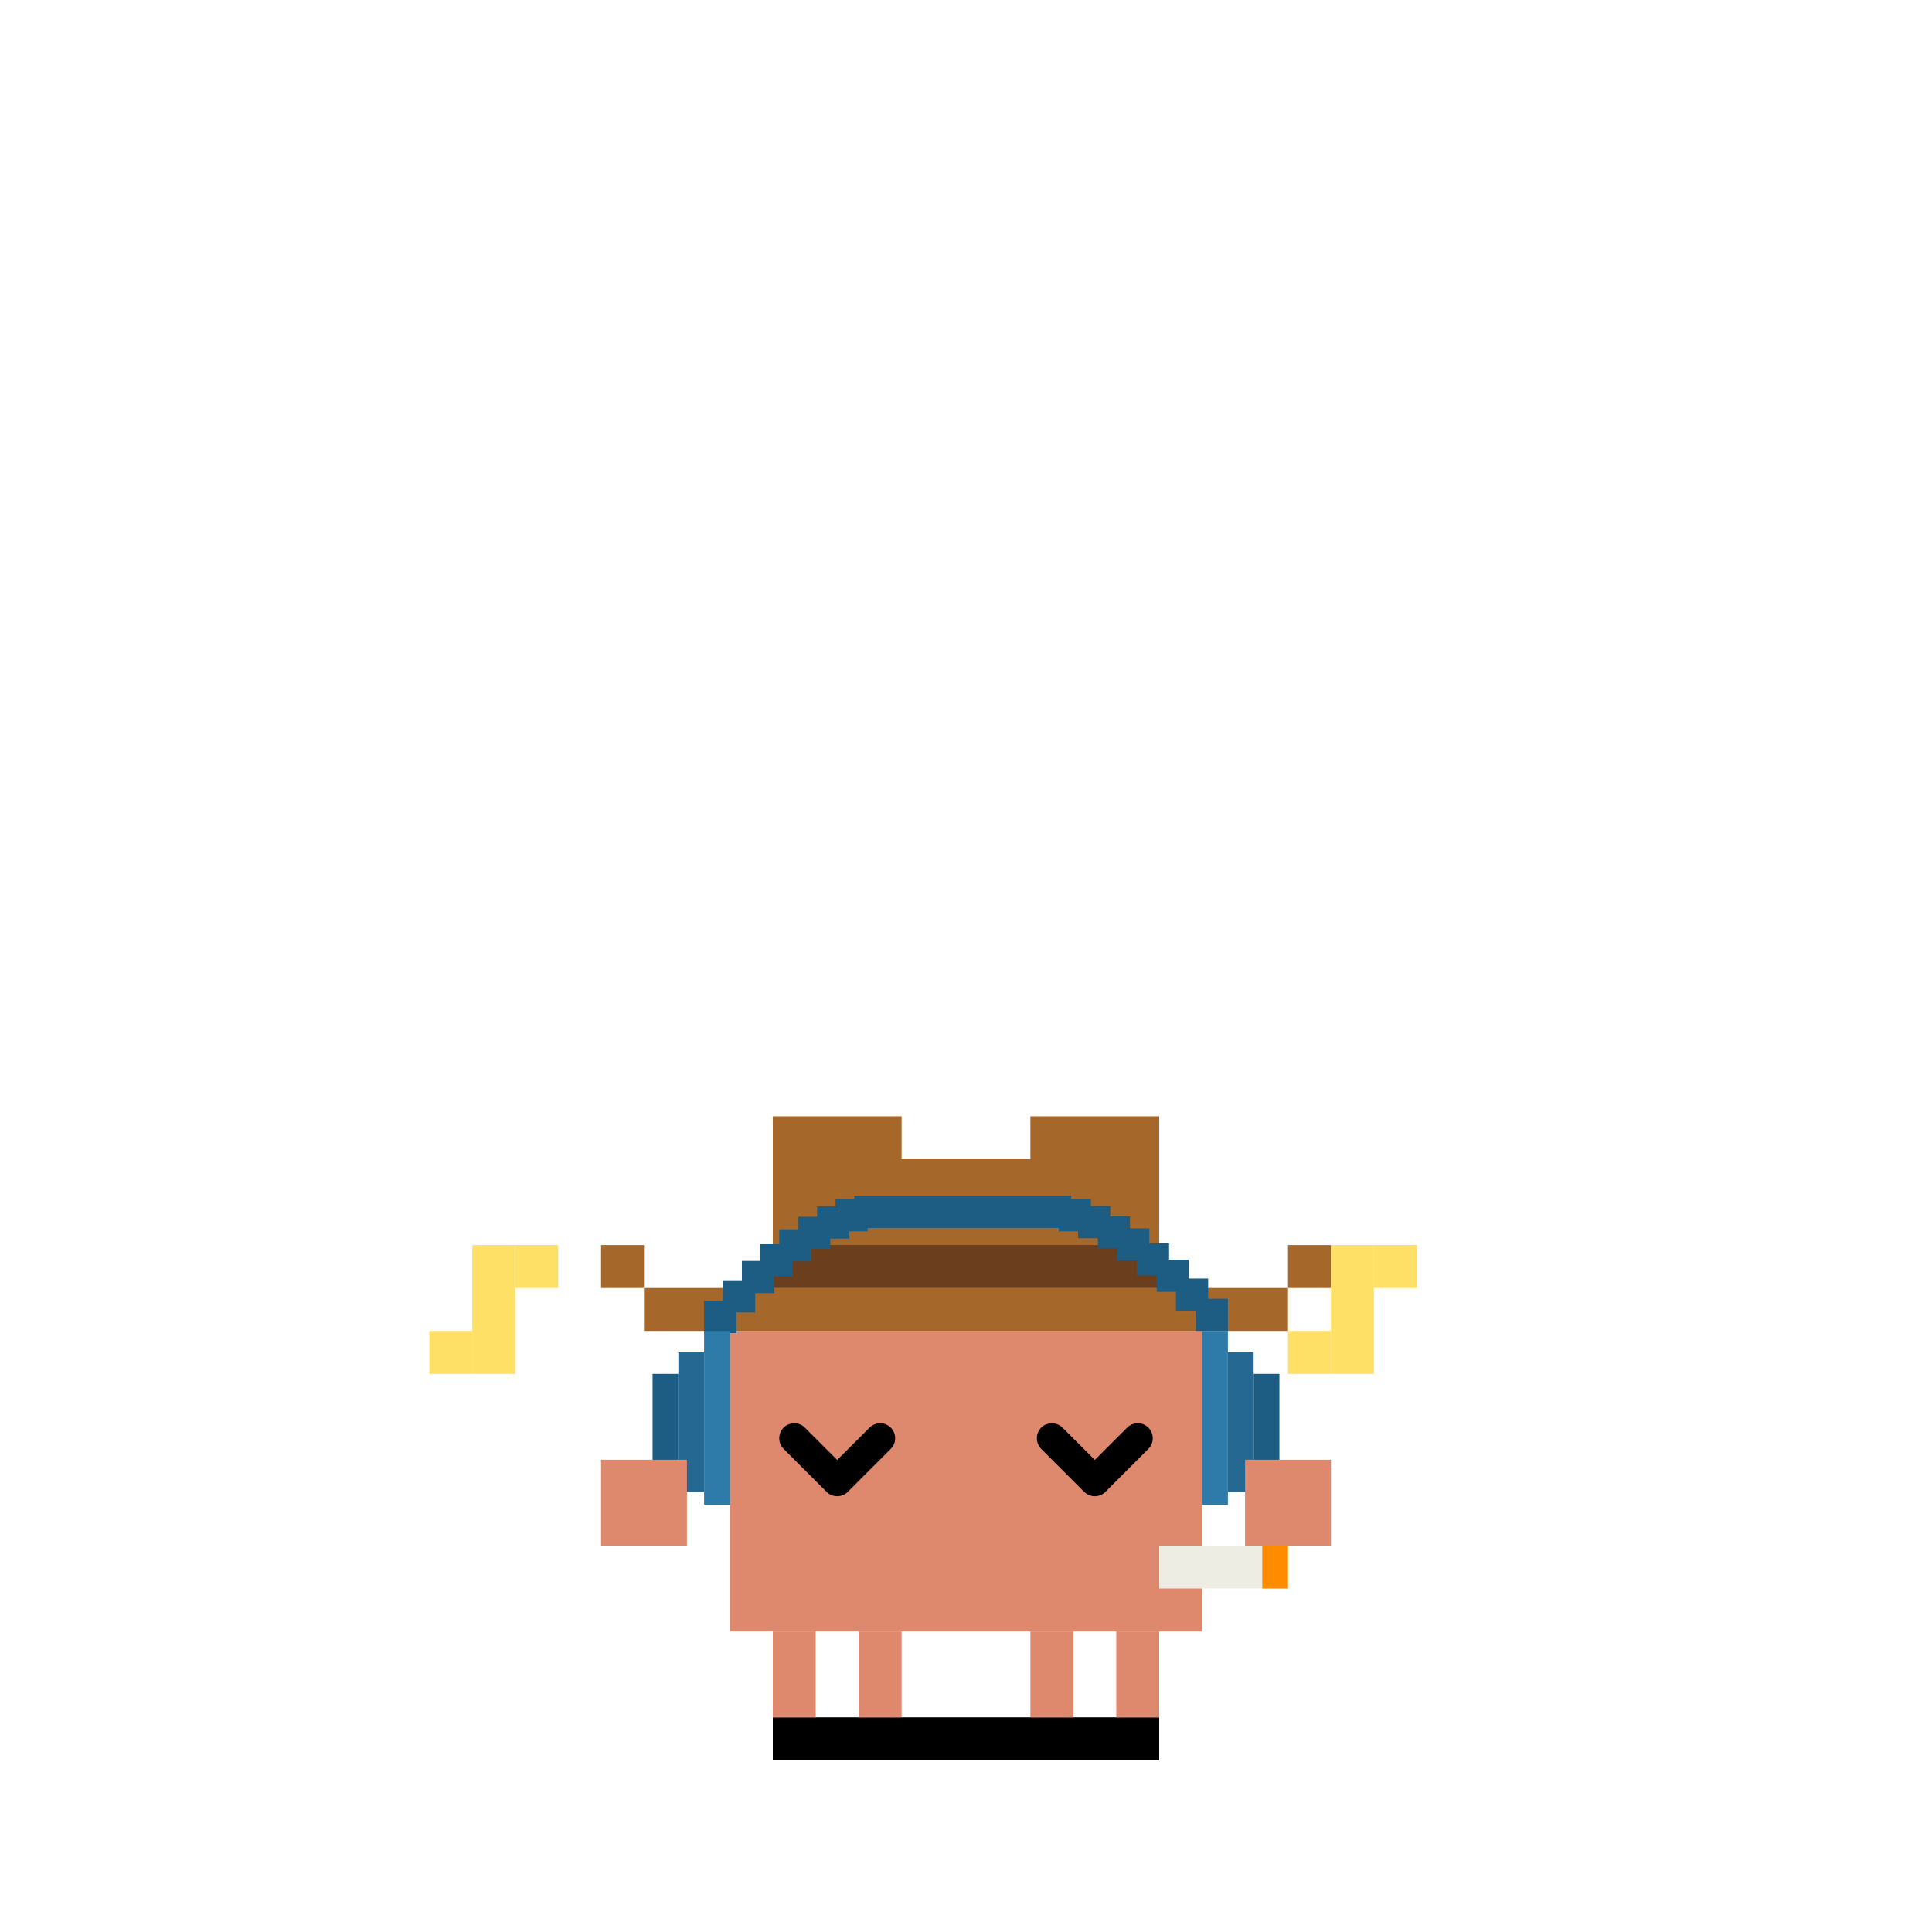
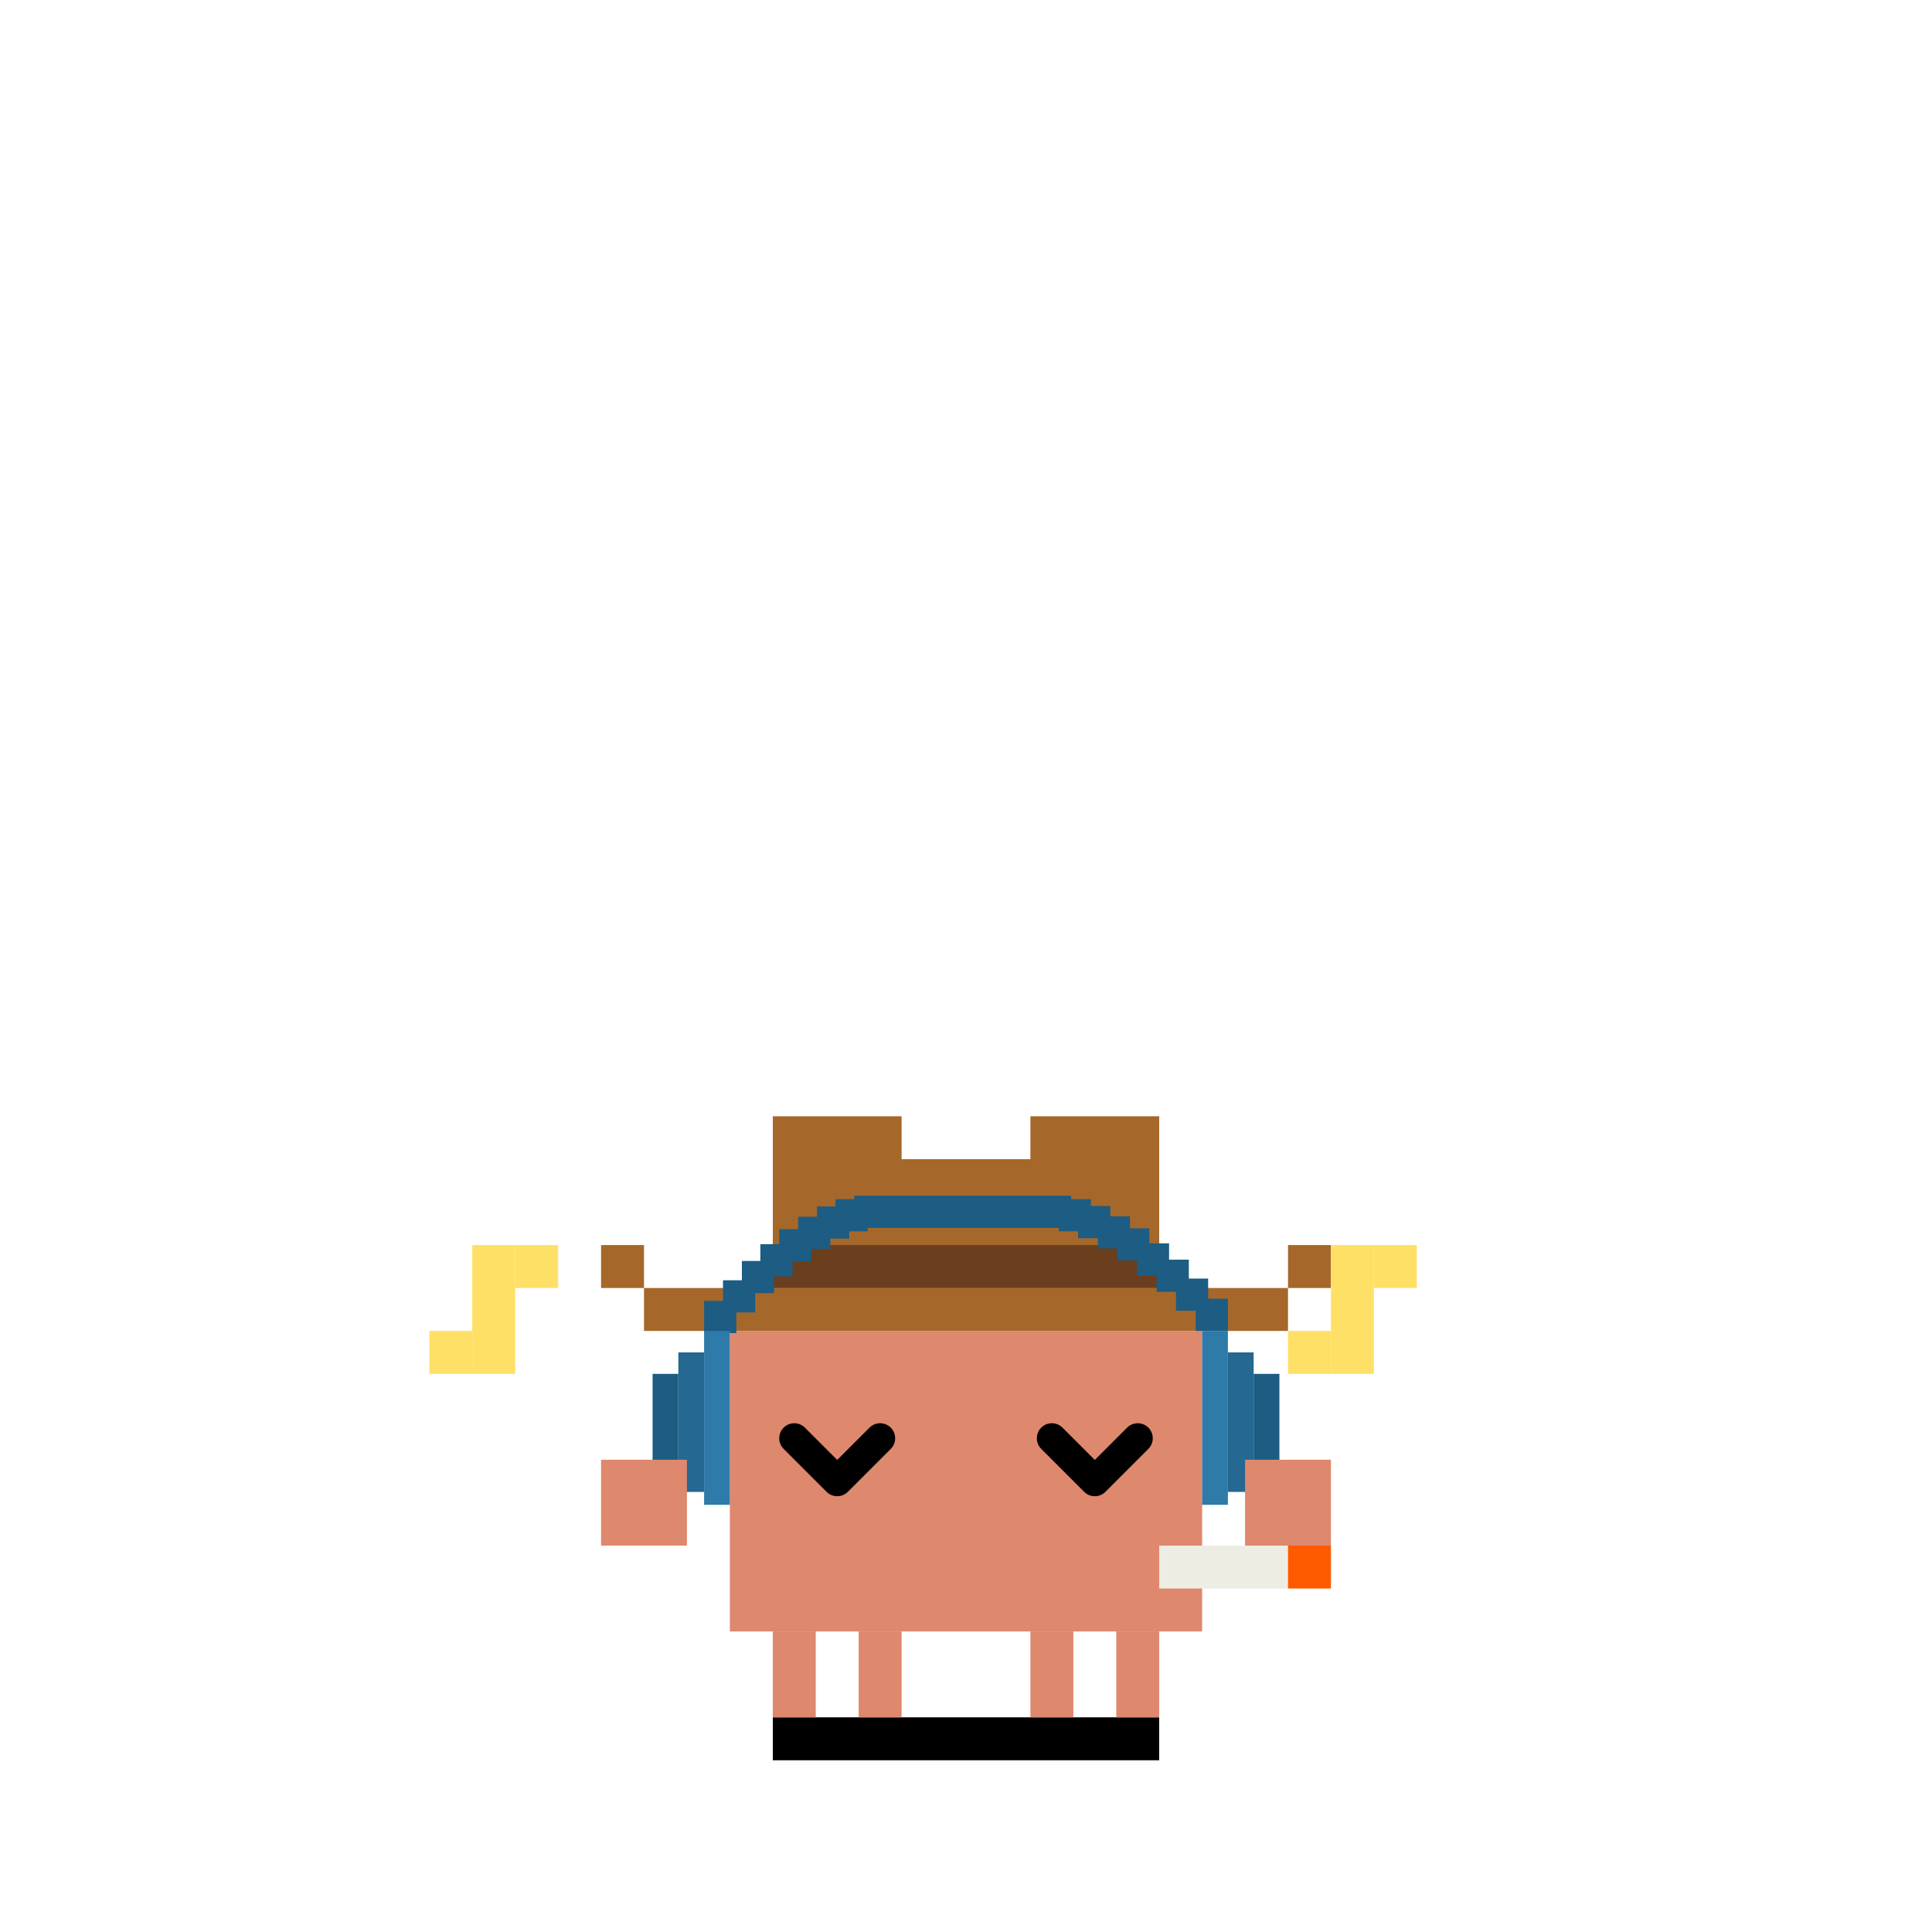
<svg xmlns="http://www.w3.org/2000/svg" viewBox="-15 -25 45 45" width="500" height="500">
  <defs>
    <style>
      .shadow-sway {
        transform-box: fill-box;
        transform-origin: 50% 50%;
        animation: shadow-sway 1.6s infinite ease-in-out;
      }

      .body-sway {
        transform-origin: 7.5px 13px;
        animation: body-sway 1.6s infinite ease-in-out;
      }

      .leg-left-inner,
      .leg-left-outer,
      .leg-right-inner,
      .leg-right-outer {
        transform-box: fill-box;
        transform-origin: 50% 0%;
      }
      .leg-left-inner  { animation: leg-left-inner  1.6s infinite ease-in-out; }
      .leg-left-outer  { animation: leg-left-outer  1.6s infinite ease-in-out; }
      .leg-right-inner { animation: leg-right-inner 1.6s infinite ease-in-out; }
      .leg-right-outer { animation: leg-right-outer 1.6s infinite ease-in-out; }

      .arm-left-dance  {
        transform-box: fill-box;
        transform-origin: 100% 0%;
        animation: arm-left-dance 1.6s infinite ease-in-out;
      }
      .arm-right-dance {
        transform-box: fill-box;
        transform-origin: 0% 0%;
        animation: arm-right-dance 1.6s infinite ease-in-out;
      }

      /* 耳罩 squeeze: 拍点挤压, 中性回弹过冲 */
      .earcup-left {
        transform-box: fill-box;
        transform-origin: 100% 50%; /* 右边缘 = 内侧, 朝身体方向收 */
        animation: earcup-squeeze 1.6s infinite ease-in-out;
      }
      .earcup-right {
        transform-box: fill-box;
        transform-origin: 0% 50%;   /* 左边缘 = 内侧 */
        animation: earcup-squeeze 1.6s infinite ease-in-out;
      }

      .note-left  { animation: note-left  1.6s infinite ease-out; }
      .note-right { animation: note-right 1.6s infinite ease-out; }

      @keyframes shadow-sway {
        0%, 100% { transform: translateX(0) scaleX(1); opacity: 0.5; }
        22%, 30% { transform: translateX(-0.5px) scaleX(0.85); opacity: 0.45; }
        50%      { transform: translateX(0) scaleX(1); opacity: 0.5; }
        70%, 78% { transform: translateX(0.5px) scaleX(0.85); opacity: 0.45; }
      }

      @keyframes body-sway {
        0%, 100% { transform: rotate(0deg) translateY(0); }
        22%, 30% { transform: rotate(-6deg) translateY(0.3px); }
        50%      { transform: rotate(0deg) translateY(-0.2px); }
        70%, 78% { transform: rotate(6deg) translateY(0.3px); }
      }

      @keyframes leg-right-inner {
        0%, 100% { transform: rotate(0deg) translateY(0); }
        22%, 30% { transform: rotate(-12deg) translateY(-0.2px); }
        50%, 70%, 78% { transform: rotate(0deg) translateY(0); }
      }
      @keyframes leg-right-outer {
        0%, 100% { transform: rotate(0deg) translateY(0); }
        22%, 30% { transform: rotate(-22deg) translateY(-0.3px); }
        50%, 70%, 78% { transform: rotate(0deg) translateY(0); }
      }
      @keyframes leg-left-inner {
        0%, 22%, 30%, 50%, 100% { transform: rotate(0deg) translateY(0); }
        70%, 78% { transform: rotate(12deg) translateY(-0.2px); }
      }
      @keyframes leg-left-outer {
        0%, 22%, 30%, 50%, 100% { transform: rotate(0deg) translateY(0); }
        70%, 78% { transform: rotate(22deg) translateY(-0.3px); }
      }

      @keyframes arm-left-dance {
        0%, 100% { transform: rotate(0deg); }
        22%, 30% { transform: rotate(-30deg); }
        50%      { transform: rotate(0deg); }
        70%, 78% { transform: rotate(20deg); }
      }
      @keyframes arm-right-dance {
        0%, 100% { transform: rotate(0deg); }
        22%, 30% { transform: rotate(-20deg); }
        50%      { transform: rotate(0deg); }
        70%, 78% { transform: rotate(30deg); }
      }

      /* 耳罩: 拍点 (左压/右压) 都 squeeze 0.78, 中性 50% 回弹过冲 1.04 */
      @keyframes earcup-squeeze {
        0%, 100% { transform: scaleX(1); }
        22%, 30% { transform: scaleX(0.85); }
        50%      { transform: scaleX(1.02); }
        70%, 78% { transform: scaleX(0.85); }
      }

      @keyframes note-left {
        0%, 14%, 42%, 100% { opacity: 0; transform: translate(0, 0); }
        22%                { opacity: 1; transform: translate(-0.4px, -1.2px); }
        38%                { opacity: 0; transform: translate(-1.6px, -3.5px); }
      }
      @keyframes note-right {
        0%, 62%, 82%, 100% { opacity: 0; transform: translate(0, 0); }
        70%                { opacity: 1; transform: translate(0.4px, -1.2px); }
        78%                { opacity: 0; transform: translate(1.6px, -3.5px); }
      }
    </style>
    <g id="music-note" fill="#FFE066">
      <rect x="0" y="2" width="1" height="1" />
      <rect x="1" y="0" width="1" height="3" />
      <rect x="2" y="0" width="1" height="1" />
    </g>
  </defs>
  <rect class="shadow-sway" x="3" y="15" width="9" height="1" fill="#000000" />
  <g fill="#DE886D">
    <rect class="leg-left-outer" x="3" y="13" width="1" height="2" />
    <rect class="leg-left-inner" x="5" y="13" width="1" height="2" />
    <rect class="leg-right-inner" x="9" y="13" width="1" height="2" />
    <rect class="leg-right-outer" x="11" y="13" width="1" height="2" />
  </g>
  <g class="body-sway">
    <rect x="2" y="6" width="11" height="7" fill="#DE886D" />
    <g class="od-hat">
      <rect x="-1" y="4" width="1" height="1" fill="#A5682A" />
      <rect x="15" y="4" width="1" height="1" fill="#A5682A" />
      <rect x="0" y="5" width="15" height="1" fill="#A5682A" />
      <rect x="3" y="2" width="9" height="3" fill="#A5682A" />
      <rect x="3" y="1" width="3" height="1" fill="#A5682A" />
      <rect x="9" y="1" width="3" height="1" fill="#A5682A" />
      <rect x="3" y="4" width="9" height="1" fill="#6B3E1D" />
    </g>
    <g class="od-cig" style="display:inline">
      <rect x="12" y="11" width="3" height="1" fill="#EDEDE3" />
-       <rect x="14.4" y="11" width="0.6" height="1" fill="#FF8C00" class="od-ember" />
+       <rect x="15" y="11" width="1" height="1" fill="#FF5A00" class="od-ember" />
      <rect x="14" y="9.4" width="0.8" height="0.8" fill="#9E9E9E" class="od-smoke od-s1" />
      <rect x="14.2" y="7.4" width="0.7" height="0.7" fill="#B0B0B0" class="od-smoke od-s2" />
      <rect x="13.8" y="5.4" width="0.6" height="0.6" fill="#C4C4C4" class="od-smoke od-s3" />
    </g>
    <g fill="#1D5C83">
      <rect x="4.9" y="2.85" width="5.05" height="0.75" />
      <rect x="4.46" y="2.93" width="0.75" height="0.75" />
      <rect x="9.66" y="2.93" width="0.75" height="0.75" />
      <rect x="4.03" y="3.1" width="0.75" height="0.75" />
      <rect x="10.11" y="3.09" width="0.75" height="0.75" />
      <rect x="3.59" y="3.34" width="0.75" height="0.75" />
      <rect x="10.57" y="3.33" width="0.75" height="0.75" />
      <rect x="3.15" y="3.63" width="0.75" height="0.75" />
      <rect x="11.02" y="3.61" width="0.75" height="0.75" />
      <rect x="2.71" y="3.98" width="0.75" height="0.75" />
      <rect x="11.48" y="3.96" width="0.75" height="0.75" />
      <rect x="2.28" y="4.37" width="0.75" height="0.75" />
      <rect x="11.94" y="4.34" width="0.75" height="0.75" />
      <rect x="1.84" y="4.82" width="0.75" height="0.75" />
      <rect x="12.39" y="4.78" width="0.75" height="0.75" />
      <rect x="1.4" y="5.3" width="0.75" height="0.75" />
      <rect x="12.85" y="5.25" width="0.75" height="0.75" />
    </g>
    <g class="earcup-left">
      <rect x="0.2" y="7" width="0.6" height="2.4" fill="#1D5C83" />
      <rect x="0.8" y="6.5" width="0.6" height="3.25" fill="#256891" />
      <rect x="1.4" y="6" width="0.6" height="4.05" fill="#2E7AA8" />
    </g>
    <g class="earcup-right">
      <rect x="14.2" y="7" width="0.6" height="2.4" fill="#1D5C83" />
      <rect x="13.6" y="6.5" width="0.6" height="3.25" fill="#256891" />
      <rect x="13" y="6" width="0.6" height="4.05" fill="#2E7AA8" />
    </g>
    <g class="arm-left-dance">
      <rect x="-1" y="9" width="2" height="2" fill="#DE886D" />
    </g>
    <g class="arm-right-dance">
      <rect x="14" y="9" width="2" height="2" fill="#DE886D" />
    </g>
    <g fill="none" stroke="#000000" stroke-width="0.7" stroke-linecap="round" stroke-linejoin="round">
      <polyline points="3.5,8.5 4.5,9.5 5.5,8.5" />
      <polyline points="9.5,8.5 10.5,9.5 11.5,8.5" />
    </g>
  </g>
  <g transform="translate(-5 4)">
    <g class="note-left">
      <use href="#music-note" />
    </g>
  </g>
  <g transform="translate(15 4)">
    <g class="note-right">
      <use href="#music-note" />
    </g>
  </g>
-   <style>.od-ember{animation:od-ember 1.6s infinite ease-in-out}@keyframes od-ember{0%,100%{opacity:.55}50%{opacity:1}}.od-smoke{opacity:0}.od-s1{animation:od-rise 3s infinite linear}.od-s2{animation:od-rise 3s infinite linear;animation-delay:1s}.od-s3{animation:od-rise 3s infinite linear;animation-delay:2s}@keyframes od-rise{0%{transform:translate(0,1.5px);opacity:0}25%{opacity:.8}100%{transform:translate(1px,-4px);opacity:0}}</style>
+   <style>.od-ember{animation:od-ember 1.6s infinite ease-in-out}@keyframes od-ember{0%,100%{fill:#E03A00;opacity:.85}50%{fill:#FF7A1A;opacity:1}}.od-smoke{opacity:0}.od-s1{animation:od-rise 3s infinite linear}.od-s2{animation:od-rise 3s infinite linear;animation-delay:1s}.od-s3{animation:od-rise 3s infinite linear;animation-delay:2s}@keyframes od-rise{0%{transform:translate(0,1.5px);opacity:0}25%{opacity:.8}100%{transform:translate(1px,-4px);opacity:0}}</style>
</svg>
